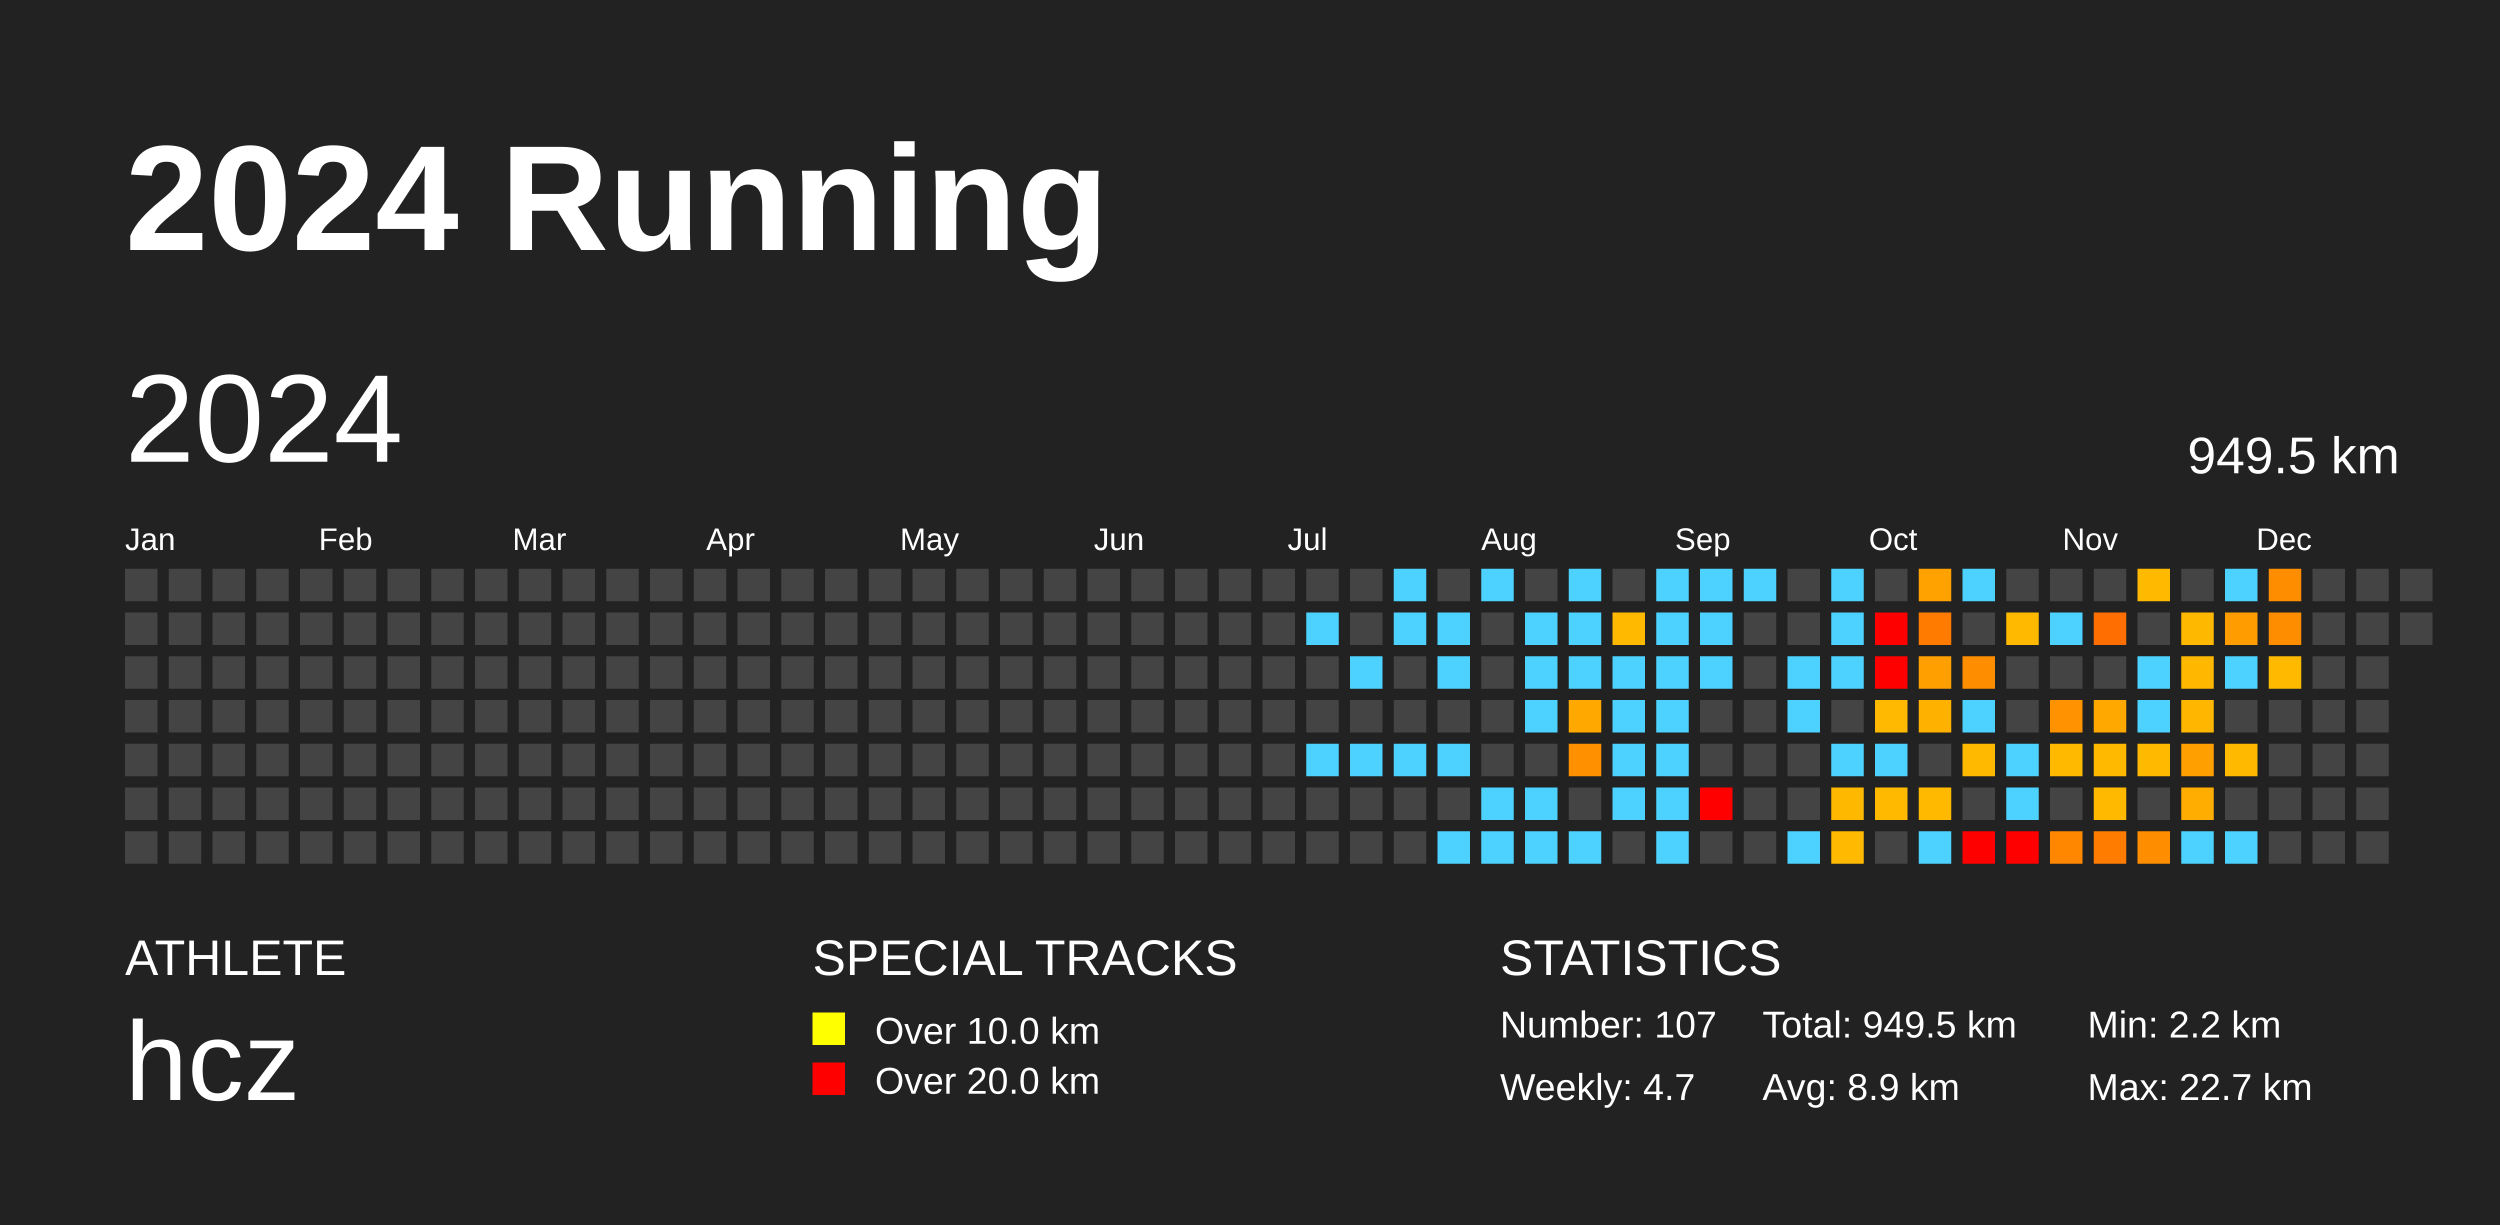
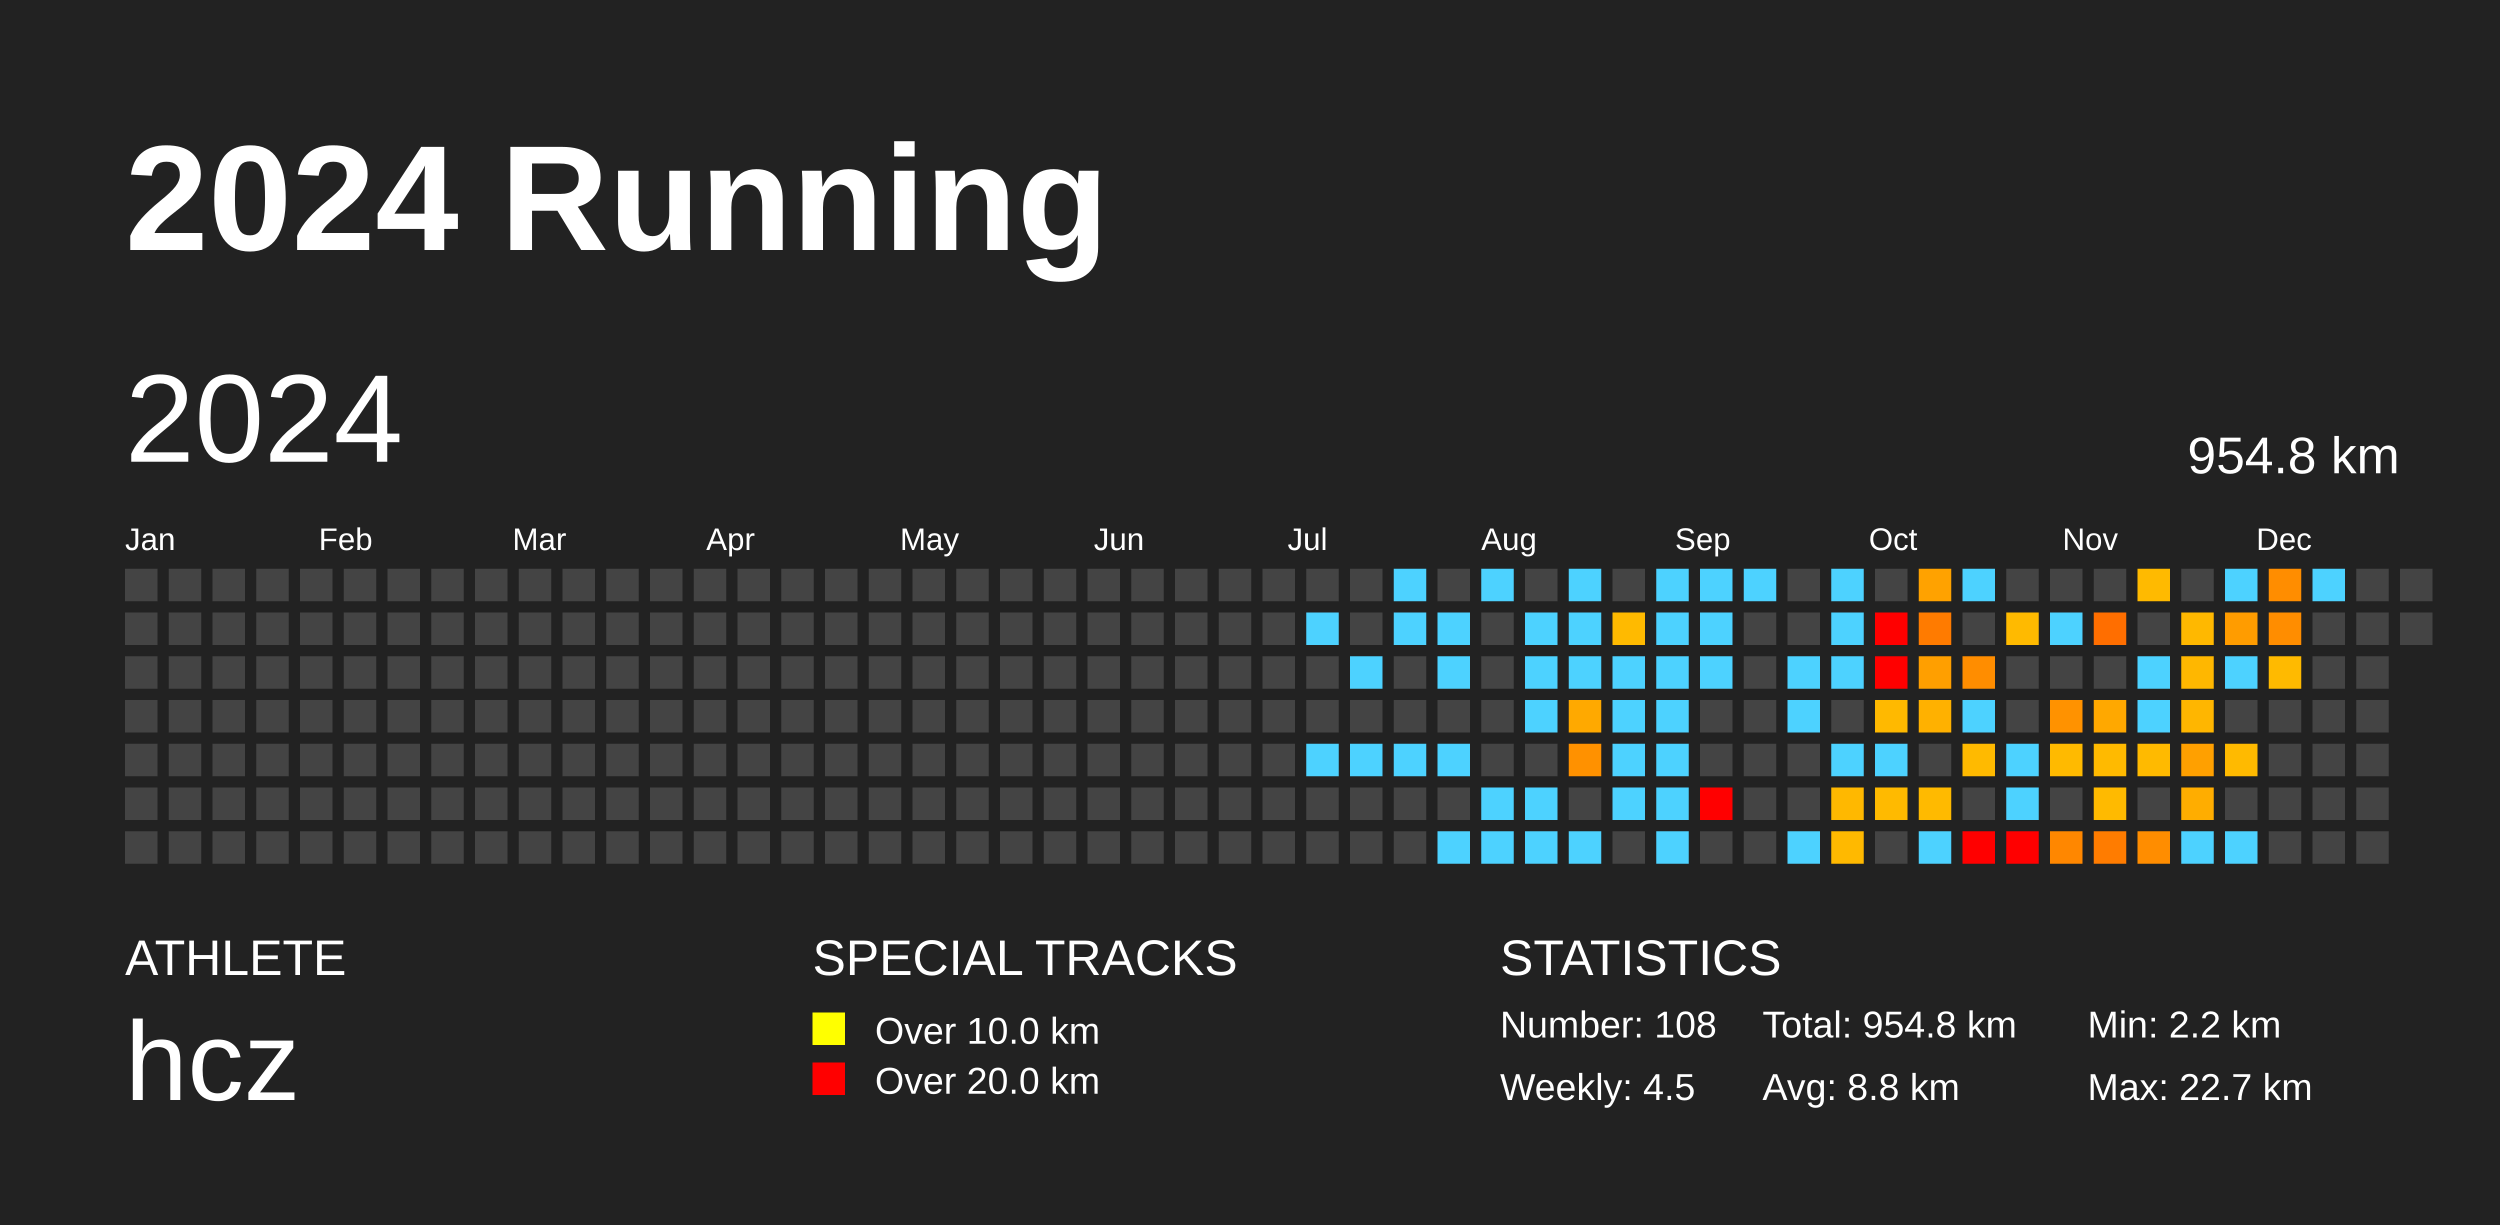
<svg xmlns="http://www.w3.org/2000/svg" baseProfile="full" height="98mm" version="1.1" viewBox="0,0,200,98" width="200mm">
  <defs />
  <rect fill="#222222" height="98" width="200" x="0" y="0" />
  <text fill="#FFFFFF" style="font-size:12px; font-family:Arial; font-weight:bold;" x="10" y="20">2024 Running</text>
  <text fill="#FFFFFF" style="font-size:4px; font-family:Arial" x="10" y="78">ATHLETE</text>
  <text fill="#FFFFFF" style="font-size:9px; font-family:Arial" x="10" y="88">hcz</text>
  <text fill="#FFFFFF" style="font-size:4px; font-family:Arial" x="65" y="78">SPECIAL TRACKS</text>
  <rect fill="yellow" height="2.6" width="2.6" x="65" y="81" />
  <text fill="#FFFFFF" style="font-size:3px; font-family:Arial" x="70" y="83.5">Over 10.0 km</text>
  <rect fill="red" height="2.6" width="2.6" x="65" y="85" />
  <text fill="#FFFFFF" style="font-size:3px; font-family:Arial" x="70" y="87.5">Over 20.0 km</text>
  <text fill="#FFFFFF" style="font-size:4px; font-family:Arial" x="120" y="78">STATISTICS</text>
-   <text fill="#FFFFFF" style="font-size:3px; font-family:Arial" x="120" y="83">Number: 107</text>
-   <text fill="#FFFFFF" style="font-size:3px; font-family:Arial" x="120" y="88">Weekly: 4.7</text>
-   <text fill="#FFFFFF" style="font-size:3px; font-family:Arial" x="141" y="83">Total: 949.5 km</text>
-   <text fill="#FFFFFF" style="font-size:3px; font-family:Arial" x="141" y="88">Avg: 8.9 km</text>
+   <text fill="#FFFFFF" style="font-size:3px; font-family:Arial" x="120" y="83">Number: 108</text>
+   <text fill="#FFFFFF" style="font-size:3px; font-family:Arial" x="120" y="88">Weekly: 4.5</text>
+   <text fill="#FFFFFF" style="font-size:3px; font-family:Arial" x="141" y="83">Total: 954.8 km</text>
+   <text fill="#FFFFFF" style="font-size:3px; font-family:Arial" x="141" y="88">Avg: 8.8 km</text>
  <text fill="#FFFFFF" style="font-size:3px; font-family:Arial" x="167" y="83">Min: 2.2 km</text>
  <text fill="#FFFFFF" style="font-size:3px; font-family:Arial" x="167" y="88">Max: 22.7 km</text>
  <text dominant-baseline="hanging" fill="#FFFFFF" style="font-size:10.0px; font-family:Arial;" x="10" y="30">2024</text>
-   <text dominant-baseline="hanging" fill="#FFFFFF" style="font-size:4.125px; font-family:Arial;" x="175" y="35">949.5 km</text>
+   <text dominant-baseline="hanging" fill="#FFFFFF" style="font-size:4.125px; font-family:Arial;" x="175" y="35">954.8 km</text>
  <text fill="#FFFFFF" style="font-size:2.5px; font-family:Arial" x="10.0" y="44">Jan</text>
  <text fill="#FFFFFF" style="font-size:2.5px; font-family:Arial" x="25.5" y="44">Feb</text>
  <text fill="#FFFFFF" style="font-size:2.5px; font-family:Arial" x="41.0" y="44">Mar</text>
  <text fill="#FFFFFF" style="font-size:2.5px; font-family:Arial" x="56.5" y="44">Apr</text>
  <text fill="#FFFFFF" style="font-size:2.5px; font-family:Arial" x="72.0" y="44">May</text>
  <text fill="#FFFFFF" style="font-size:2.5px; font-family:Arial" x="87.5" y="44">Jun</text>
  <text fill="#FFFFFF" style="font-size:2.5px; font-family:Arial" x="103.0" y="44">Jul</text>
  <text fill="#FFFFFF" style="font-size:2.5px; font-family:Arial" x="118.5" y="44">Aug</text>
  <text fill="#FFFFFF" style="font-size:2.5px; font-family:Arial" x="134.0" y="44">Sep</text>
  <text fill="#FFFFFF" style="font-size:2.5px; font-family:Arial" x="149.5" y="44">Oct</text>
  <text fill="#FFFFFF" style="font-size:2.5px; font-family:Arial" x="165.0" y="44">Nov</text>
  <text fill="#FFFFFF" style="font-size:2.5px; font-family:Arial" x="180.5" y="44">Dec</text>
  <rect fill="#444444" height="2.6" width="2.6" x="10.0" y="45.5" />
  <rect fill="#444444" height="2.6" width="2.6" x="10.0" y="49.0" />
  <rect fill="#444444" height="2.6" width="2.6" x="10.0" y="52.5" />
  <rect fill="#444444" height="2.6" width="2.6" x="10.0" y="56.0" />
  <rect fill="#444444" height="2.6" width="2.6" x="10.0" y="59.5" />
  <rect fill="#444444" height="2.6" width="2.6" x="10.0" y="63.0" />
  <rect fill="#444444" height="2.6" width="2.6" x="10.0" y="66.5" />
  <rect fill="#444444" height="2.6" width="2.6" x="13.5" y="45.5" />
  <rect fill="#444444" height="2.6" width="2.6" x="13.5" y="49.0" />
  <rect fill="#444444" height="2.6" width="2.6" x="13.5" y="52.5" />
  <rect fill="#444444" height="2.6" width="2.6" x="13.5" y="56.0" />
  <rect fill="#444444" height="2.6" width="2.6" x="13.5" y="59.5" />
  <rect fill="#444444" height="2.6" width="2.6" x="13.5" y="63.0" />
  <rect fill="#444444" height="2.6" width="2.6" x="13.5" y="66.5" />
  <rect fill="#444444" height="2.6" width="2.6" x="17.0" y="45.5" />
  <rect fill="#444444" height="2.6" width="2.6" x="17.0" y="49.0" />
  <rect fill="#444444" height="2.6" width="2.6" x="17.0" y="52.5" />
  <rect fill="#444444" height="2.6" width="2.6" x="17.0" y="56.0" />
  <rect fill="#444444" height="2.6" width="2.6" x="17.0" y="59.5" />
  <rect fill="#444444" height="2.6" width="2.6" x="17.0" y="63.0" />
  <rect fill="#444444" height="2.6" width="2.6" x="17.0" y="66.5" />
  <rect fill="#444444" height="2.6" width="2.6" x="20.5" y="45.5" />
  <rect fill="#444444" height="2.6" width="2.6" x="20.5" y="49.0" />
  <rect fill="#444444" height="2.6" width="2.6" x="20.5" y="52.5" />
  <rect fill="#444444" height="2.6" width="2.6" x="20.5" y="56.0" />
  <rect fill="#444444" height="2.6" width="2.6" x="20.5" y="59.5" />
  <rect fill="#444444" height="2.6" width="2.6" x="20.5" y="63.0" />
  <rect fill="#444444" height="2.6" width="2.6" x="20.5" y="66.5" />
  <rect fill="#444444" height="2.6" width="2.6" x="24.0" y="45.5" />
  <rect fill="#444444" height="2.6" width="2.6" x="24.0" y="49.0" />
  <rect fill="#444444" height="2.6" width="2.6" x="24.0" y="52.5" />
  <rect fill="#444444" height="2.6" width="2.6" x="24.0" y="56.0" />
  <rect fill="#444444" height="2.6" width="2.6" x="24.0" y="59.5" />
  <rect fill="#444444" height="2.6" width="2.6" x="24.0" y="63.0" />
  <rect fill="#444444" height="2.6" width="2.6" x="24.0" y="66.5" />
  <rect fill="#444444" height="2.6" width="2.6" x="27.5" y="45.5" />
  <rect fill="#444444" height="2.6" width="2.6" x="27.5" y="49.0" />
  <rect fill="#444444" height="2.6" width="2.6" x="27.5" y="52.5" />
  <rect fill="#444444" height="2.6" width="2.6" x="27.5" y="56.0" />
  <rect fill="#444444" height="2.6" width="2.6" x="27.5" y="59.5" />
  <rect fill="#444444" height="2.6" width="2.6" x="27.5" y="63.0" />
  <rect fill="#444444" height="2.6" width="2.6" x="27.5" y="66.5" />
  <rect fill="#444444" height="2.6" width="2.6" x="31.0" y="45.5" />
  <rect fill="#444444" height="2.6" width="2.6" x="31.0" y="49.0" />
  <rect fill="#444444" height="2.6" width="2.6" x="31.0" y="52.5" />
  <rect fill="#444444" height="2.6" width="2.6" x="31.0" y="56.0" />
  <rect fill="#444444" height="2.6" width="2.6" x="31.0" y="59.5" />
  <rect fill="#444444" height="2.6" width="2.6" x="31.0" y="63.0" />
  <rect fill="#444444" height="2.6" width="2.6" x="31.0" y="66.5" />
  <rect fill="#444444" height="2.6" width="2.6" x="34.5" y="45.5" />
  <rect fill="#444444" height="2.6" width="2.6" x="34.5" y="49.0" />
  <rect fill="#444444" height="2.6" width="2.6" x="34.5" y="52.5" />
  <rect fill="#444444" height="2.6" width="2.6" x="34.5" y="56.0" />
  <rect fill="#444444" height="2.6" width="2.6" x="34.5" y="59.5" />
  <rect fill="#444444" height="2.6" width="2.6" x="34.5" y="63.0" />
  <rect fill="#444444" height="2.6" width="2.6" x="34.5" y="66.5" />
  <rect fill="#444444" height="2.6" width="2.6" x="38.0" y="45.5" />
  <rect fill="#444444" height="2.6" width="2.6" x="38.0" y="49.0" />
  <rect fill="#444444" height="2.6" width="2.6" x="38.0" y="52.5" />
  <rect fill="#444444" height="2.6" width="2.6" x="38.0" y="56.0" />
  <rect fill="#444444" height="2.6" width="2.6" x="38.0" y="59.5" />
  <rect fill="#444444" height="2.6" width="2.6" x="38.0" y="63.0" />
  <rect fill="#444444" height="2.6" width="2.6" x="38.0" y="66.5" />
  <rect fill="#444444" height="2.6" width="2.6" x="41.5" y="45.5" />
  <rect fill="#444444" height="2.6" width="2.6" x="41.5" y="49.0" />
  <rect fill="#444444" height="2.6" width="2.6" x="41.5" y="52.5" />
  <rect fill="#444444" height="2.6" width="2.6" x="41.5" y="56.0" />
  <rect fill="#444444" height="2.6" width="2.6" x="41.5" y="59.5" />
  <rect fill="#444444" height="2.6" width="2.6" x="41.5" y="63.0" />
  <rect fill="#444444" height="2.6" width="2.6" x="41.5" y="66.5" />
  <rect fill="#444444" height="2.6" width="2.6" x="45.0" y="45.5" />
  <rect fill="#444444" height="2.6" width="2.6" x="45.0" y="49.0" />
  <rect fill="#444444" height="2.6" width="2.6" x="45.0" y="52.5" />
  <rect fill="#444444" height="2.6" width="2.6" x="45.0" y="56.0" />
  <rect fill="#444444" height="2.6" width="2.6" x="45.0" y="59.5" />
  <rect fill="#444444" height="2.6" width="2.6" x="45.0" y="63.0" />
  <rect fill="#444444" height="2.6" width="2.6" x="45.0" y="66.5" />
  <rect fill="#444444" height="2.6" width="2.6" x="48.5" y="45.5" />
  <rect fill="#444444" height="2.6" width="2.6" x="48.5" y="49.0" />
  <rect fill="#444444" height="2.6" width="2.6" x="48.5" y="52.5" />
  <rect fill="#444444" height="2.6" width="2.6" x="48.5" y="56.0" />
  <rect fill="#444444" height="2.6" width="2.6" x="48.5" y="59.5" />
  <rect fill="#444444" height="2.6" width="2.6" x="48.5" y="63.0" />
  <rect fill="#444444" height="2.6" width="2.6" x="48.5" y="66.5" />
  <rect fill="#444444" height="2.6" width="2.6" x="52.0" y="45.5" />
  <rect fill="#444444" height="2.6" width="2.6" x="52.0" y="49.0" />
  <rect fill="#444444" height="2.6" width="2.6" x="52.0" y="52.5" />
  <rect fill="#444444" height="2.6" width="2.6" x="52.0" y="56.0" />
  <rect fill="#444444" height="2.6" width="2.6" x="52.0" y="59.5" />
  <rect fill="#444444" height="2.6" width="2.6" x="52.0" y="63.0" />
  <rect fill="#444444" height="2.6" width="2.6" x="52.0" y="66.5" />
  <rect fill="#444444" height="2.6" width="2.6" x="55.5" y="45.5" />
  <rect fill="#444444" height="2.6" width="2.6" x="55.5" y="49.0" />
  <rect fill="#444444" height="2.6" width="2.6" x="55.5" y="52.5" />
  <rect fill="#444444" height="2.6" width="2.6" x="55.5" y="56.0" />
  <rect fill="#444444" height="2.6" width="2.6" x="55.5" y="59.5" />
  <rect fill="#444444" height="2.6" width="2.6" x="55.5" y="63.0" />
  <rect fill="#444444" height="2.6" width="2.6" x="55.5" y="66.5" />
  <rect fill="#444444" height="2.6" width="2.6" x="59.0" y="45.5" />
  <rect fill="#444444" height="2.6" width="2.6" x="59.0" y="49.0" />
  <rect fill="#444444" height="2.6" width="2.6" x="59.0" y="52.5" />
  <rect fill="#444444" height="2.6" width="2.6" x="59.0" y="56.0" />
  <rect fill="#444444" height="2.6" width="2.6" x="59.0" y="59.5" />
  <rect fill="#444444" height="2.6" width="2.6" x="59.0" y="63.0" />
  <rect fill="#444444" height="2.6" width="2.6" x="59.0" y="66.5" />
  <rect fill="#444444" height="2.6" width="2.6" x="62.5" y="45.5" />
  <rect fill="#444444" height="2.6" width="2.6" x="62.5" y="49.0" />
  <rect fill="#444444" height="2.6" width="2.6" x="62.5" y="52.5" />
  <rect fill="#444444" height="2.6" width="2.6" x="62.5" y="56.0" />
  <rect fill="#444444" height="2.6" width="2.6" x="62.5" y="59.5" />
  <rect fill="#444444" height="2.6" width="2.6" x="62.5" y="63.0" />
  <rect fill="#444444" height="2.6" width="2.6" x="62.5" y="66.5" />
  <rect fill="#444444" height="2.6" width="2.6" x="66.0" y="45.5" />
  <rect fill="#444444" height="2.6" width="2.6" x="66.0" y="49.0" />
  <rect fill="#444444" height="2.6" width="2.6" x="66.0" y="52.5" />
  <rect fill="#444444" height="2.6" width="2.6" x="66.0" y="56.0" />
  <rect fill="#444444" height="2.6" width="2.6" x="66.0" y="59.5" />
  <rect fill="#444444" height="2.6" width="2.6" x="66.0" y="63.0" />
  <rect fill="#444444" height="2.6" width="2.6" x="66.0" y="66.5" />
  <rect fill="#444444" height="2.6" width="2.6" x="69.5" y="45.5" />
  <rect fill="#444444" height="2.6" width="2.6" x="69.5" y="49.0" />
  <rect fill="#444444" height="2.6" width="2.6" x="69.5" y="52.5" />
  <rect fill="#444444" height="2.6" width="2.6" x="69.5" y="56.0" />
  <rect fill="#444444" height="2.6" width="2.6" x="69.5" y="59.5" />
  <rect fill="#444444" height="2.6" width="2.6" x="69.5" y="63.0" />
  <rect fill="#444444" height="2.6" width="2.6" x="69.5" y="66.5" />
  <rect fill="#444444" height="2.6" width="2.6" x="73.0" y="45.5" />
  <rect fill="#444444" height="2.6" width="2.6" x="73.0" y="49.0" />
  <rect fill="#444444" height="2.6" width="2.6" x="73.0" y="52.5" />
  <rect fill="#444444" height="2.6" width="2.6" x="73.0" y="56.0" />
  <rect fill="#444444" height="2.6" width="2.6" x="73.0" y="59.5" />
  <rect fill="#444444" height="2.6" width="2.6" x="73.0" y="63.0" />
  <rect fill="#444444" height="2.6" width="2.6" x="73.0" y="66.5" />
  <rect fill="#444444" height="2.6" width="2.6" x="76.5" y="45.5" />
  <rect fill="#444444" height="2.6" width="2.6" x="76.5" y="49.0" />
  <rect fill="#444444" height="2.6" width="2.6" x="76.5" y="52.5" />
  <rect fill="#444444" height="2.6" width="2.6" x="76.5" y="56.0" />
  <rect fill="#444444" height="2.6" width="2.6" x="76.5" y="59.5" />
  <rect fill="#444444" height="2.6" width="2.6" x="76.5" y="63.0" />
  <rect fill="#444444" height="2.6" width="2.6" x="76.5" y="66.5" />
  <rect fill="#444444" height="2.6" width="2.6" x="80.0" y="45.5" />
  <rect fill="#444444" height="2.6" width="2.6" x="80.0" y="49.0" />
  <rect fill="#444444" height="2.6" width="2.6" x="80.0" y="52.5" />
  <rect fill="#444444" height="2.6" width="2.6" x="80.0" y="56.0" />
  <rect fill="#444444" height="2.6" width="2.6" x="80.0" y="59.5" />
  <rect fill="#444444" height="2.6" width="2.6" x="80.0" y="63.0" />
  <rect fill="#444444" height="2.6" width="2.6" x="80.0" y="66.5" />
  <rect fill="#444444" height="2.6" width="2.6" x="83.5" y="45.5" />
  <rect fill="#444444" height="2.6" width="2.6" x="83.5" y="49.0" />
  <rect fill="#444444" height="2.6" width="2.6" x="83.5" y="52.5" />
  <rect fill="#444444" height="2.6" width="2.6" x="83.5" y="56.0" />
  <rect fill="#444444" height="2.6" width="2.6" x="83.5" y="59.5" />
  <rect fill="#444444" height="2.6" width="2.6" x="83.5" y="63.0" />
  <rect fill="#444444" height="2.6" width="2.6" x="83.5" y="66.5" />
  <rect fill="#444444" height="2.6" width="2.6" x="87.0" y="45.5" />
  <rect fill="#444444" height="2.6" width="2.6" x="87.0" y="49.0" />
  <rect fill="#444444" height="2.6" width="2.6" x="87.0" y="52.5" />
  <rect fill="#444444" height="2.6" width="2.6" x="87.0" y="56.0" />
  <rect fill="#444444" height="2.6" width="2.6" x="87.0" y="59.5" />
  <rect fill="#444444" height="2.6" width="2.6" x="87.0" y="63.0" />
  <rect fill="#444444" height="2.6" width="2.6" x="87.0" y="66.5" />
  <rect fill="#444444" height="2.6" width="2.6" x="90.5" y="45.5" />
  <rect fill="#444444" height="2.6" width="2.6" x="90.5" y="49.0" />
  <rect fill="#444444" height="2.6" width="2.6" x="90.5" y="52.5" />
  <rect fill="#444444" height="2.6" width="2.6" x="90.5" y="56.0" />
  <rect fill="#444444" height="2.6" width="2.6" x="90.5" y="59.5" />
  <rect fill="#444444" height="2.6" width="2.6" x="90.5" y="63.0" />
  <rect fill="#444444" height="2.6" width="2.6" x="90.5" y="66.5" />
  <rect fill="#444444" height="2.6" width="2.6" x="94.0" y="45.5" />
  <rect fill="#444444" height="2.6" width="2.6" x="94.0" y="49.0" />
  <rect fill="#444444" height="2.6" width="2.6" x="94.0" y="52.5" />
  <rect fill="#444444" height="2.6" width="2.6" x="94.0" y="56.0" />
  <rect fill="#444444" height="2.6" width="2.6" x="94.0" y="59.5" />
  <rect fill="#444444" height="2.6" width="2.6" x="94.0" y="63.0" />
  <rect fill="#444444" height="2.6" width="2.6" x="94.0" y="66.5" />
  <rect fill="#444444" height="2.6" width="2.6" x="97.5" y="45.5" />
  <rect fill="#444444" height="2.6" width="2.6" x="97.5" y="49.0" />
  <rect fill="#444444" height="2.6" width="2.6" x="97.5" y="52.5" />
  <rect fill="#444444" height="2.6" width="2.6" x="97.5" y="56.0" />
  <rect fill="#444444" height="2.6" width="2.6" x="97.5" y="59.5" />
  <rect fill="#444444" height="2.6" width="2.6" x="97.5" y="63.0" />
  <rect fill="#444444" height="2.6" width="2.6" x="97.5" y="66.5" />
  <rect fill="#444444" height="2.6" width="2.6" x="101.0" y="45.5" />
  <rect fill="#444444" height="2.6" width="2.6" x="101.0" y="49.0" />
  <rect fill="#444444" height="2.6" width="2.6" x="101.0" y="52.5" />
  <rect fill="#444444" height="2.6" width="2.6" x="101.0" y="56.0" />
  <rect fill="#444444" height="2.6" width="2.6" x="101.0" y="59.5" />
  <rect fill="#444444" height="2.6" width="2.6" x="101.0" y="63.0" />
  <rect fill="#444444" height="2.6" width="2.6" x="101.0" y="66.5" />
  <rect fill="#444444" height="2.6" width="2.6" x="104.5" y="45.5" />
  <rect fill="#4dd2ff" height="2.6" width="2.6" x="104.5" y="49.0" />
  <rect fill="#444444" height="2.6" width="2.6" x="104.5" y="52.5" />
  <rect fill="#444444" height="2.6" width="2.6" x="104.5" y="56.0" />
  <rect fill="#4dd2ff" height="2.6" width="2.6" x="104.5" y="59.5" />
  <rect fill="#444444" height="2.6" width="2.6" x="104.5" y="63.0" />
  <rect fill="#444444" height="2.6" width="2.6" x="104.5" y="66.5" />
  <rect fill="#444444" height="2.6" width="2.6" x="108.0" y="45.5" />
  <rect fill="#444444" height="2.6" width="2.6" x="108.0" y="49.0" />
  <rect fill="#4dd2ff" height="2.6" width="2.6" x="108.0" y="52.5" />
  <rect fill="#444444" height="2.6" width="2.6" x="108.0" y="56.0" />
  <rect fill="#4dd2ff" height="2.6" width="2.6" x="108.0" y="59.5" />
  <rect fill="#444444" height="2.6" width="2.6" x="108.0" y="63.0" />
  <rect fill="#444444" height="2.6" width="2.6" x="108.0" y="66.5" />
  <rect fill="#4dd2ff" height="2.6" width="2.6" x="111.5" y="45.5" />
  <rect fill="#4dd2ff" height="2.6" width="2.6" x="111.5" y="49.0" />
  <rect fill="#444444" height="2.6" width="2.6" x="111.5" y="52.5" />
  <rect fill="#444444" height="2.6" width="2.6" x="111.5" y="56.0" />
  <rect fill="#4dd2ff" height="2.6" width="2.6" x="111.5" y="59.5" />
  <rect fill="#444444" height="2.6" width="2.6" x="111.5" y="63.0" />
  <rect fill="#444444" height="2.6" width="2.6" x="111.5" y="66.5" />
  <rect fill="#444444" height="2.6" width="2.6" x="115.0" y="45.5" />
  <rect fill="#4dd2ff" height="2.6" width="2.6" x="115.0" y="49.0" />
  <rect fill="#4dd2ff" height="2.6" width="2.6" x="115.0" y="52.5" />
  <rect fill="#444444" height="2.6" width="2.6" x="115.0" y="56.0" />
  <rect fill="#4dd2ff" height="2.6" width="2.6" x="115.0" y="59.5" />
  <rect fill="#444444" height="2.6" width="2.6" x="115.0" y="63.0" />
  <rect fill="#4dd2ff" height="2.6" width="2.6" x="115.0" y="66.5" />
  <rect fill="#4dd2ff" height="2.6" width="2.6" x="118.5" y="45.5" />
  <rect fill="#444444" height="2.6" width="2.6" x="118.5" y="49.0" />
  <rect fill="#444444" height="2.6" width="2.6" x="118.5" y="52.5" />
  <rect fill="#444444" height="2.6" width="2.6" x="118.5" y="56.0" />
  <rect fill="#444444" height="2.6" width="2.6" x="118.5" y="59.5" />
  <rect fill="#4dd2ff" height="2.6" width="2.6" x="118.5" y="63.0" />
  <rect fill="#4dd2ff" height="2.6" width="2.6" x="118.5" y="66.5" />
  <rect fill="#444444" height="2.6" width="2.6" x="122.0" y="45.5" />
  <rect fill="#4dd2ff" height="2.6" width="2.6" x="122.0" y="49.0" />
  <rect fill="#4dd2ff" height="2.6" width="2.6" x="122.0" y="52.5" />
  <rect fill="#4dd2ff" height="2.6" width="2.6" x="122.0" y="56.0" />
  <rect fill="#444444" height="2.6" width="2.6" x="122.0" y="59.5" />
  <rect fill="#4dd2ff" height="2.6" width="2.6" x="122.0" y="63.0" />
  <rect fill="#4dd2ff" height="2.6" width="2.6" x="122.0" y="66.5" />
  <rect fill="#4dd2ff" height="2.6" width="2.6" x="125.5" y="45.5" />
  <rect fill="#4dd2ff" height="2.6" width="2.6" x="125.5" y="49.0" />
  <rect fill="#4dd2ff" height="2.6" width="2.6" x="125.5" y="52.5" />
  <rect fill="#ffa900" height="2.6" width="2.6" x="125.5" y="56.0" />
  <rect fill="#ff9100" height="2.6" width="2.6" x="125.5" y="59.5" />
  <rect fill="#444444" height="2.6" width="2.6" x="125.5" y="63.0" />
  <rect fill="#4dd2ff" height="2.6" width="2.6" x="125.5" y="66.5" />
  <rect fill="#444444" height="2.6" width="2.6" x="129.0" y="45.5" />
  <rect fill="#ffba00" height="2.6" width="2.6" x="129.0" y="49.0" />
  <rect fill="#4dd2ff" height="2.6" width="2.6" x="129.0" y="52.5" />
  <rect fill="#4dd2ff" height="2.6" width="2.6" x="129.0" y="56.0" />
  <rect fill="#4dd2ff" height="2.6" width="2.6" x="129.0" y="59.5" />
  <rect fill="#4dd2ff" height="2.6" width="2.6" x="129.0" y="63.0" />
  <rect fill="#444444" height="2.6" width="2.6" x="129.0" y="66.5" />
  <rect fill="#4dd2ff" height="2.6" width="2.6" x="132.5" y="45.5" />
  <rect fill="#4dd2ff" height="2.6" width="2.6" x="132.5" y="49.0" />
  <rect fill="#4dd2ff" height="2.6" width="2.6" x="132.5" y="52.5" />
  <rect fill="#4dd2ff" height="2.6" width="2.6" x="132.5" y="56.0" />
  <rect fill="#4dd2ff" height="2.6" width="2.6" x="132.5" y="59.5" />
  <rect fill="#4dd2ff" height="2.6" width="2.6" x="132.5" y="63.0" />
  <rect fill="#4dd2ff" height="2.6" width="2.6" x="132.5" y="66.5" />
  <rect fill="#4dd2ff" height="2.6" width="2.6" x="136.0" y="45.5" />
  <rect fill="#4dd2ff" height="2.6" width="2.6" x="136.0" y="49.0" />
  <rect fill="#4dd2ff" height="2.6" width="2.6" x="136.0" y="52.5" />
  <rect fill="#444444" height="2.6" width="2.6" x="136.0" y="56.0" />
  <rect fill="#444444" height="2.6" width="2.6" x="136.0" y="59.5" />
  <rect fill="red" height="2.6" width="2.6" x="136.0" y="63.0" />
  <rect fill="#444444" height="2.6" width="2.6" x="136.0" y="66.5" />
  <rect fill="#4dd2ff" height="2.6" width="2.6" x="139.5" y="45.5" />
  <rect fill="#444444" height="2.6" width="2.6" x="139.5" y="49.0" />
  <rect fill="#444444" height="2.6" width="2.6" x="139.5" y="52.5" />
  <rect fill="#444444" height="2.6" width="2.6" x="139.5" y="56.0" />
  <rect fill="#444444" height="2.6" width="2.6" x="139.5" y="59.5" />
  <rect fill="#444444" height="2.6" width="2.6" x="139.5" y="63.0" />
  <rect fill="#444444" height="2.6" width="2.6" x="139.5" y="66.5" />
  <rect fill="#444444" height="2.6" width="2.6" x="143.0" y="45.5" />
  <rect fill="#444444" height="2.6" width="2.6" x="143.0" y="49.0" />
  <rect fill="#4dd2ff" height="2.6" width="2.6" x="143.0" y="52.5" />
  <rect fill="#4dd2ff" height="2.6" width="2.6" x="143.0" y="56.0" />
  <rect fill="#444444" height="2.6" width="2.6" x="143.0" y="59.5" />
  <rect fill="#444444" height="2.6" width="2.6" x="143.0" y="63.0" />
  <rect fill="#4dd2ff" height="2.6" width="2.6" x="143.0" y="66.5" />
  <rect fill="#4dd2ff" height="2.6" width="2.6" x="146.5" y="45.5" />
  <rect fill="#4dd2ff" height="2.6" width="2.6" x="146.5" y="49.0" />
  <rect fill="#4dd2ff" height="2.6" width="2.6" x="146.5" y="52.5" />
  <rect fill="#444444" height="2.6" width="2.6" x="146.5" y="56.0" />
  <rect fill="#4dd2ff" height="2.6" width="2.6" x="146.5" y="59.5" />
  <rect fill="#ffb800" height="2.6" width="2.6" x="146.5" y="63.0" />
  <rect fill="#ffb900" height="2.6" width="2.6" x="146.5" y="66.5" />
  <rect fill="#444444" height="2.6" width="2.6" x="150.0" y="45.5" />
  <rect fill="red" height="2.6" width="2.6" x="150.0" y="49.0" />
  <rect fill="red" height="2.6" width="2.6" x="150.0" y="52.5" />
  <rect fill="#ffb900" height="2.6" width="2.6" x="150.0" y="56.0" />
  <rect fill="#4dd2ff" height="2.6" width="2.6" x="150.0" y="59.5" />
  <rect fill="#ffba00" height="2.6" width="2.6" x="150.0" y="63.0" />
  <rect fill="#444444" height="2.6" width="2.6" x="150.0" y="66.5" />
  <rect fill="#ffa200" height="2.6" width="2.6" x="153.5" y="45.5" />
  <rect fill="#ff7b00" height="2.6" width="2.6" x="153.5" y="49.0" />
  <rect fill="#ff9f00" height="2.6" width="2.6" x="153.5" y="52.5" />
  <rect fill="#ffb100" height="2.6" width="2.6" x="153.5" y="56.0" />
  <rect fill="#444444" height="2.6" width="2.6" x="153.5" y="59.5" />
  <rect fill="#ffba00" height="2.6" width="2.6" x="153.5" y="63.0" />
  <rect fill="#4dd2ff" height="2.6" width="2.6" x="153.5" y="66.5" />
  <rect fill="#4dd2ff" height="2.6" width="2.6" x="157.0" y="45.5" />
  <rect fill="#444444" height="2.6" width="2.6" x="157.0" y="49.0" />
  <rect fill="#ff8d00" height="2.6" width="2.6" x="157.0" y="52.5" />
  <rect fill="#4dd2ff" height="2.6" width="2.6" x="157.0" y="56.0" />
  <rect fill="#ffba00" height="2.6" width="2.6" x="157.0" y="59.5" />
  <rect fill="#444444" height="2.6" width="2.6" x="157.0" y="63.0" />
  <rect fill="red" height="2.6" width="2.6" x="157.0" y="66.5" />
  <rect fill="#444444" height="2.6" width="2.6" x="160.5" y="45.5" />
  <rect fill="#ffba00" height="2.6" width="2.6" x="160.5" y="49.0" />
  <rect fill="#444444" height="2.6" width="2.6" x="160.5" y="52.5" />
  <rect fill="#444444" height="2.6" width="2.6" x="160.5" y="56.0" />
  <rect fill="#4dd2ff" height="2.6" width="2.6" x="160.5" y="59.5" />
  <rect fill="#4dd2ff" height="2.6" width="2.6" x="160.5" y="63.0" />
  <rect fill="red" height="2.6" width="2.6" x="160.5" y="66.5" />
  <rect fill="#444444" height="2.6" width="2.6" x="164.0" y="45.5" />
  <rect fill="#4dd2ff" height="2.6" width="2.6" x="164.0" y="49.0" />
  <rect fill="#444444" height="2.6" width="2.6" x="164.0" y="52.5" />
  <rect fill="#ff9200" height="2.6" width="2.6" x="164.0" y="56.0" />
  <rect fill="#ffba00" height="2.6" width="2.6" x="164.0" y="59.5" />
  <rect fill="#444444" height="2.6" width="2.6" x="164.0" y="63.0" />
  <rect fill="#ff8700" height="2.6" width="2.6" x="164.0" y="66.5" />
  <rect fill="#444444" height="2.6" width="2.6" x="167.5" y="45.5" />
  <rect fill="#ff6e00" height="2.6" width="2.6" x="167.5" y="49.0" />
  <rect fill="#444444" height="2.6" width="2.6" x="167.5" y="52.5" />
  <rect fill="#ffa800" height="2.6" width="2.6" x="167.5" y="56.0" />
  <rect fill="#ffba00" height="2.6" width="2.6" x="167.5" y="59.5" />
  <rect fill="#ffba00" height="2.6" width="2.6" x="167.5" y="63.0" />
  <rect fill="#ff7c00" height="2.6" width="2.6" x="167.5" y="66.5" />
  <rect fill="#ffba00" height="2.6" width="2.6" x="171.0" y="45.5" />
  <rect fill="#444444" height="2.6" width="2.6" x="171.0" y="49.0" />
  <rect fill="#4dd2ff" height="2.6" width="2.6" x="171.0" y="52.5" />
  <rect fill="#4dd2ff" height="2.6" width="2.6" x="171.0" y="56.0" />
  <rect fill="#ffba00" height="2.6" width="2.6" x="171.0" y="59.5" />
  <rect fill="#444444" height="2.6" width="2.6" x="171.0" y="63.0" />
  <rect fill="#ff8d00" height="2.6" width="2.6" x="171.0" y="66.5" />
  <rect fill="#444444" height="2.6" width="2.6" x="174.5" y="45.5" />
  <rect fill="#ffb800" height="2.6" width="2.6" x="174.5" y="49.0" />
  <rect fill="#ffb700" height="2.6" width="2.6" x="174.5" y="52.5" />
  <rect fill="#ffb600" height="2.6" width="2.6" x="174.5" y="56.0" />
  <rect fill="#ffa000" height="2.6" width="2.6" x="174.5" y="59.5" />
  <rect fill="#ffad00" height="2.6" width="2.6" x="174.5" y="63.0" />
  <rect fill="#4dd2ff" height="2.6" width="2.6" x="174.5" y="66.5" />
  <rect fill="#4dd2ff" height="2.6" width="2.6" x="178.0" y="45.5" />
  <rect fill="#ff9c00" height="2.6" width="2.6" x="178.0" y="49.0" />
  <rect fill="#4dd2ff" height="2.6" width="2.6" x="178.0" y="52.5" />
  <rect fill="#444444" height="2.6" width="2.6" x="178.0" y="56.0" />
  <rect fill="#ffba00" height="2.6" width="2.6" x="178.0" y="59.5" />
  <rect fill="#444444" height="2.6" width="2.6" x="178.0" y="63.0" />
  <rect fill="#4dd2ff" height="2.6" width="2.6" x="178.0" y="66.5" />
  <rect fill="#ff8d00" height="2.6" width="2.6" x="181.5" y="45.5" />
  <rect fill="#ff8d00" height="2.6" width="2.6" x="181.5" y="49.0" />
  <rect fill="#ffba00" height="2.6" width="2.6" x="181.5" y="52.5" />
  <rect fill="#444444" height="2.6" width="2.6" x="181.5" y="56.0" />
  <rect fill="#444444" height="2.6" width="2.6" x="181.5" y="59.5" />
  <rect fill="#444444" height="2.6" width="2.6" x="181.5" y="63.0" />
  <rect fill="#444444" height="2.6" width="2.6" x="181.5" y="66.5" />
-   <rect fill="#444444" height="2.6" width="2.6" x="185.0" y="45.5" />
+   <rect fill="#4dd2ff" height="2.6" width="2.6" x="185.0" y="45.5" />
  <rect fill="#444444" height="2.6" width="2.6" x="185.0" y="49.0" />
  <rect fill="#444444" height="2.6" width="2.6" x="185.0" y="52.5" />
  <rect fill="#444444" height="2.6" width="2.6" x="185.0" y="56.0" />
  <rect fill="#444444" height="2.6" width="2.6" x="185.0" y="59.5" />
  <rect fill="#444444" height="2.6" width="2.6" x="185.0" y="63.0" />
  <rect fill="#444444" height="2.6" width="2.6" x="185.0" y="66.5" />
  <rect fill="#444444" height="2.6" width="2.6" x="188.5" y="45.5" />
  <rect fill="#444444" height="2.6" width="2.6" x="188.5" y="49.0" />
  <rect fill="#444444" height="2.6" width="2.6" x="188.5" y="52.5" />
  <rect fill="#444444" height="2.6" width="2.6" x="188.5" y="56.0" />
  <rect fill="#444444" height="2.6" width="2.6" x="188.5" y="59.5" />
  <rect fill="#444444" height="2.6" width="2.6" x="188.5" y="63.0" />
  <rect fill="#444444" height="2.6" width="2.6" x="188.5" y="66.5" />
  <rect fill="#444444" height="2.6" width="2.6" x="192.0" y="45.5" />
  <rect fill="#444444" height="2.6" width="2.6" x="192.0" y="49.0" />
</svg>
